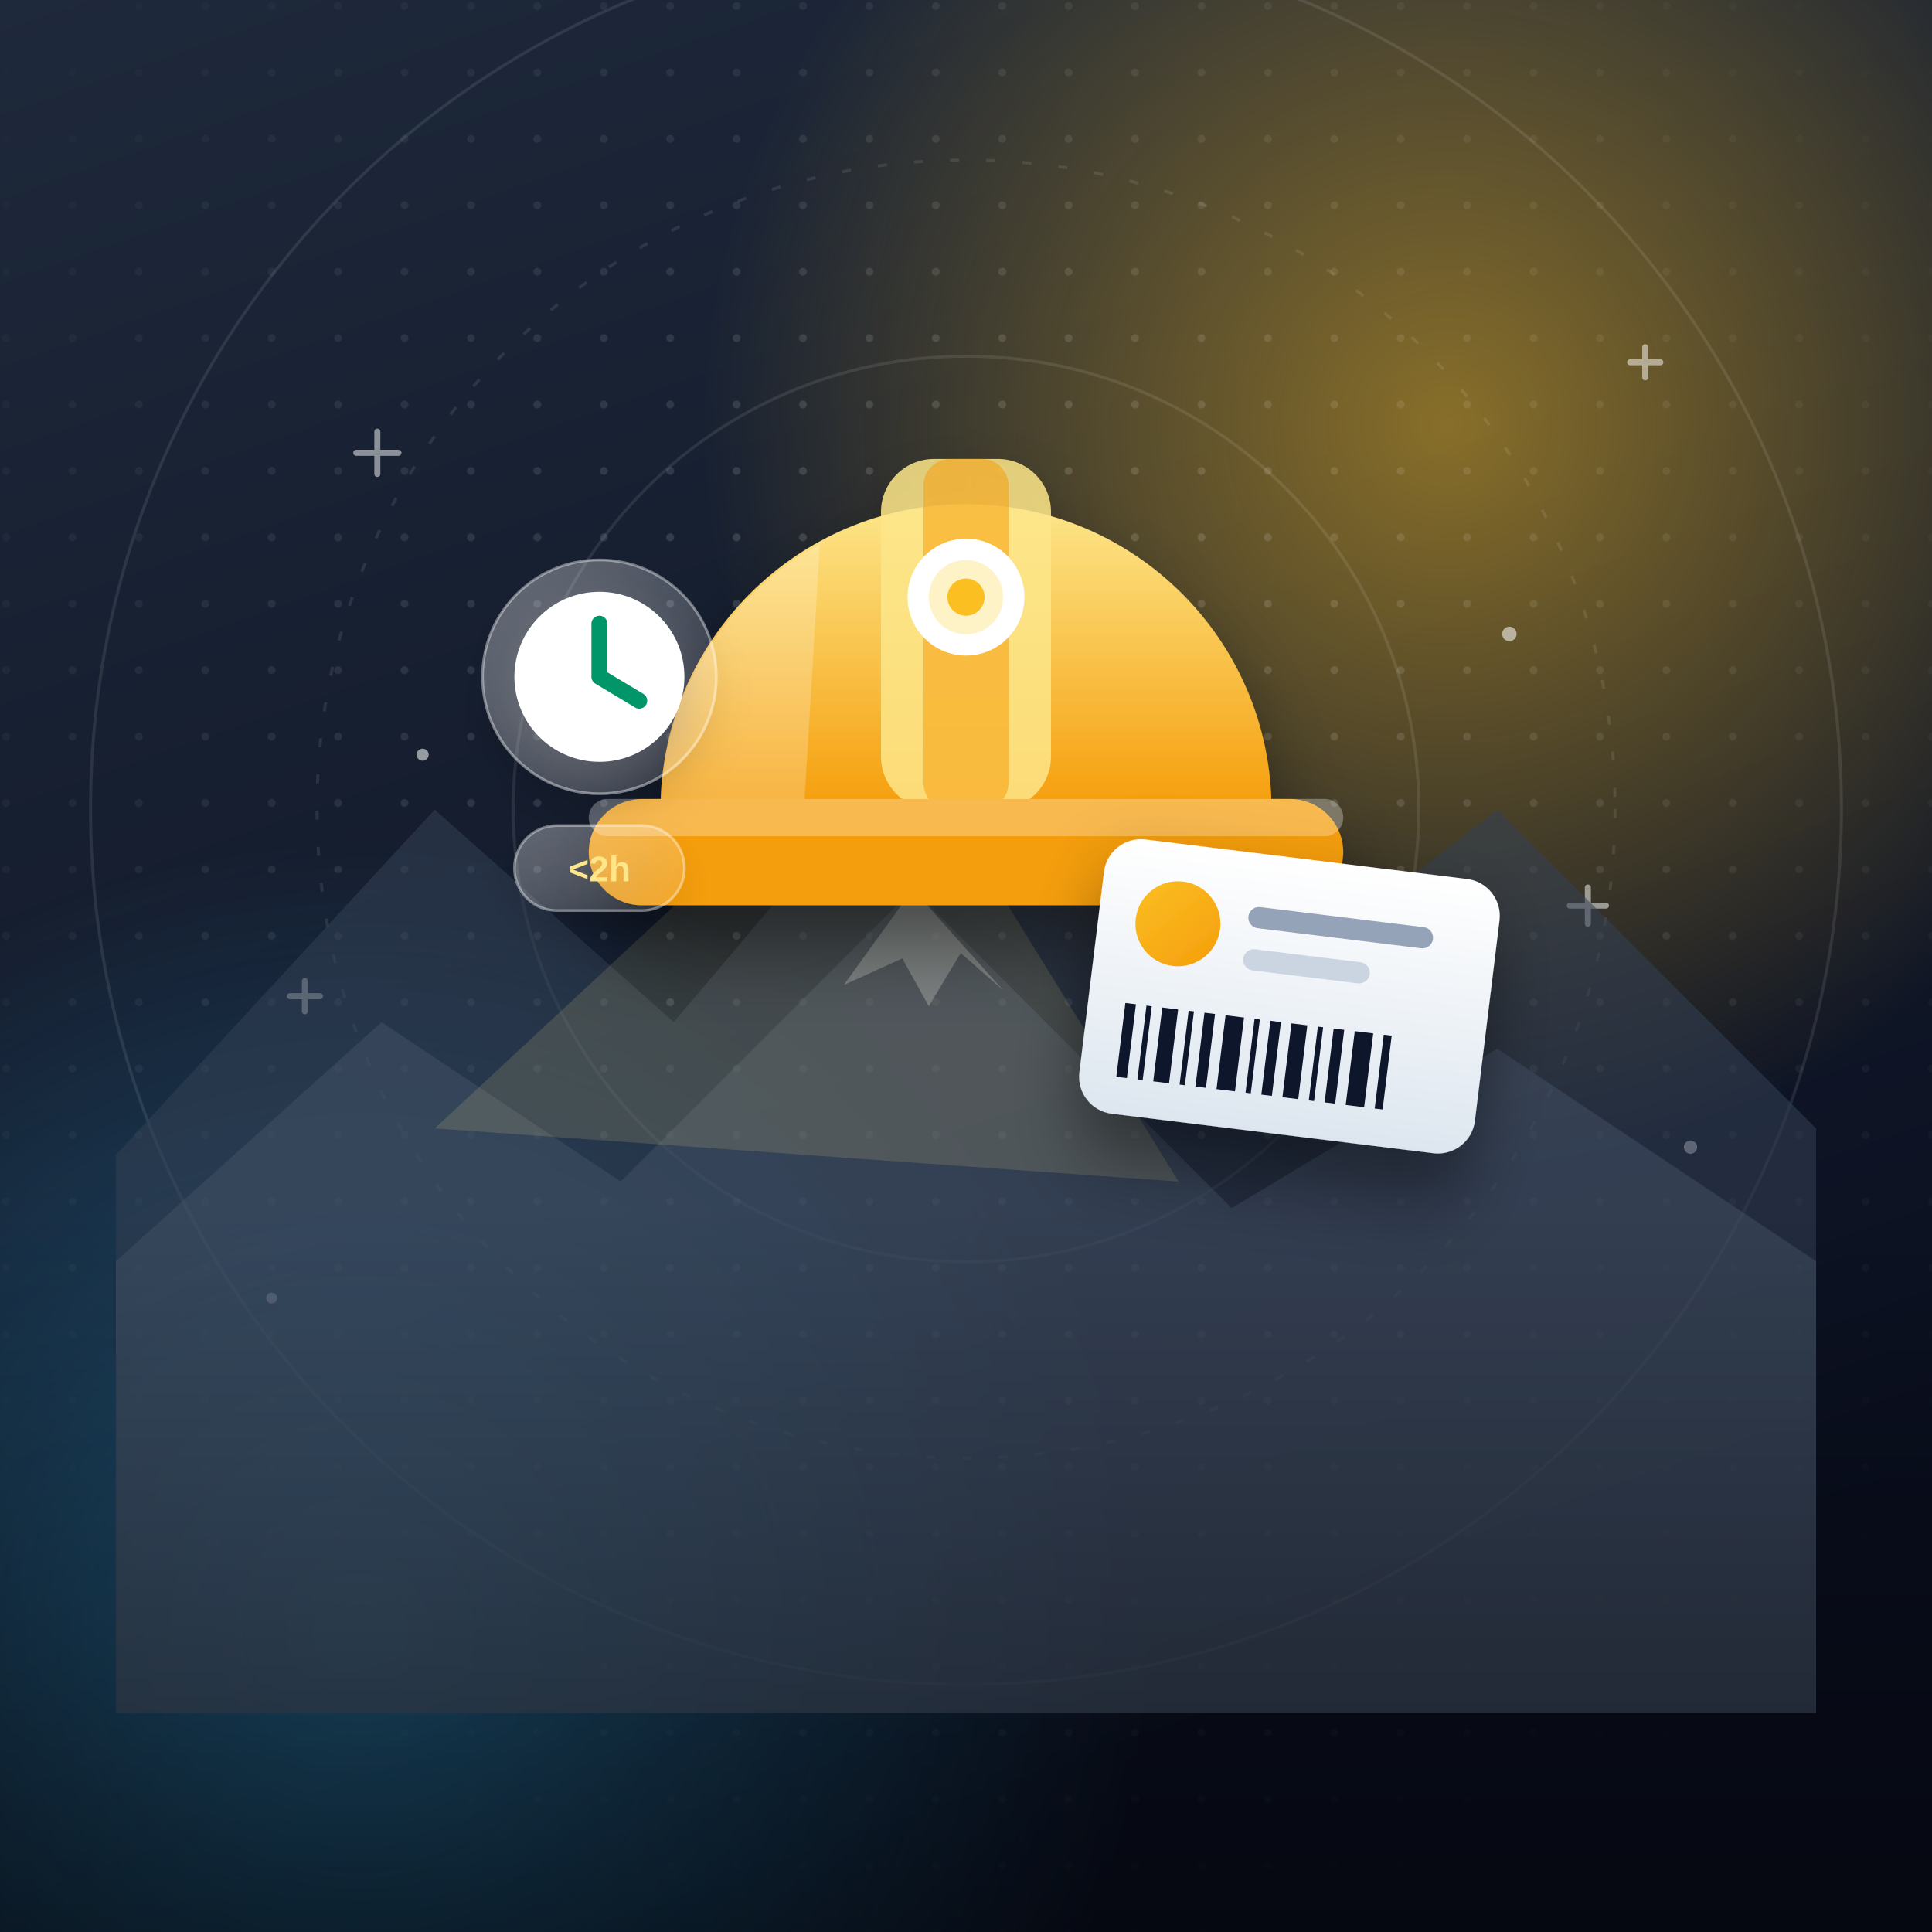
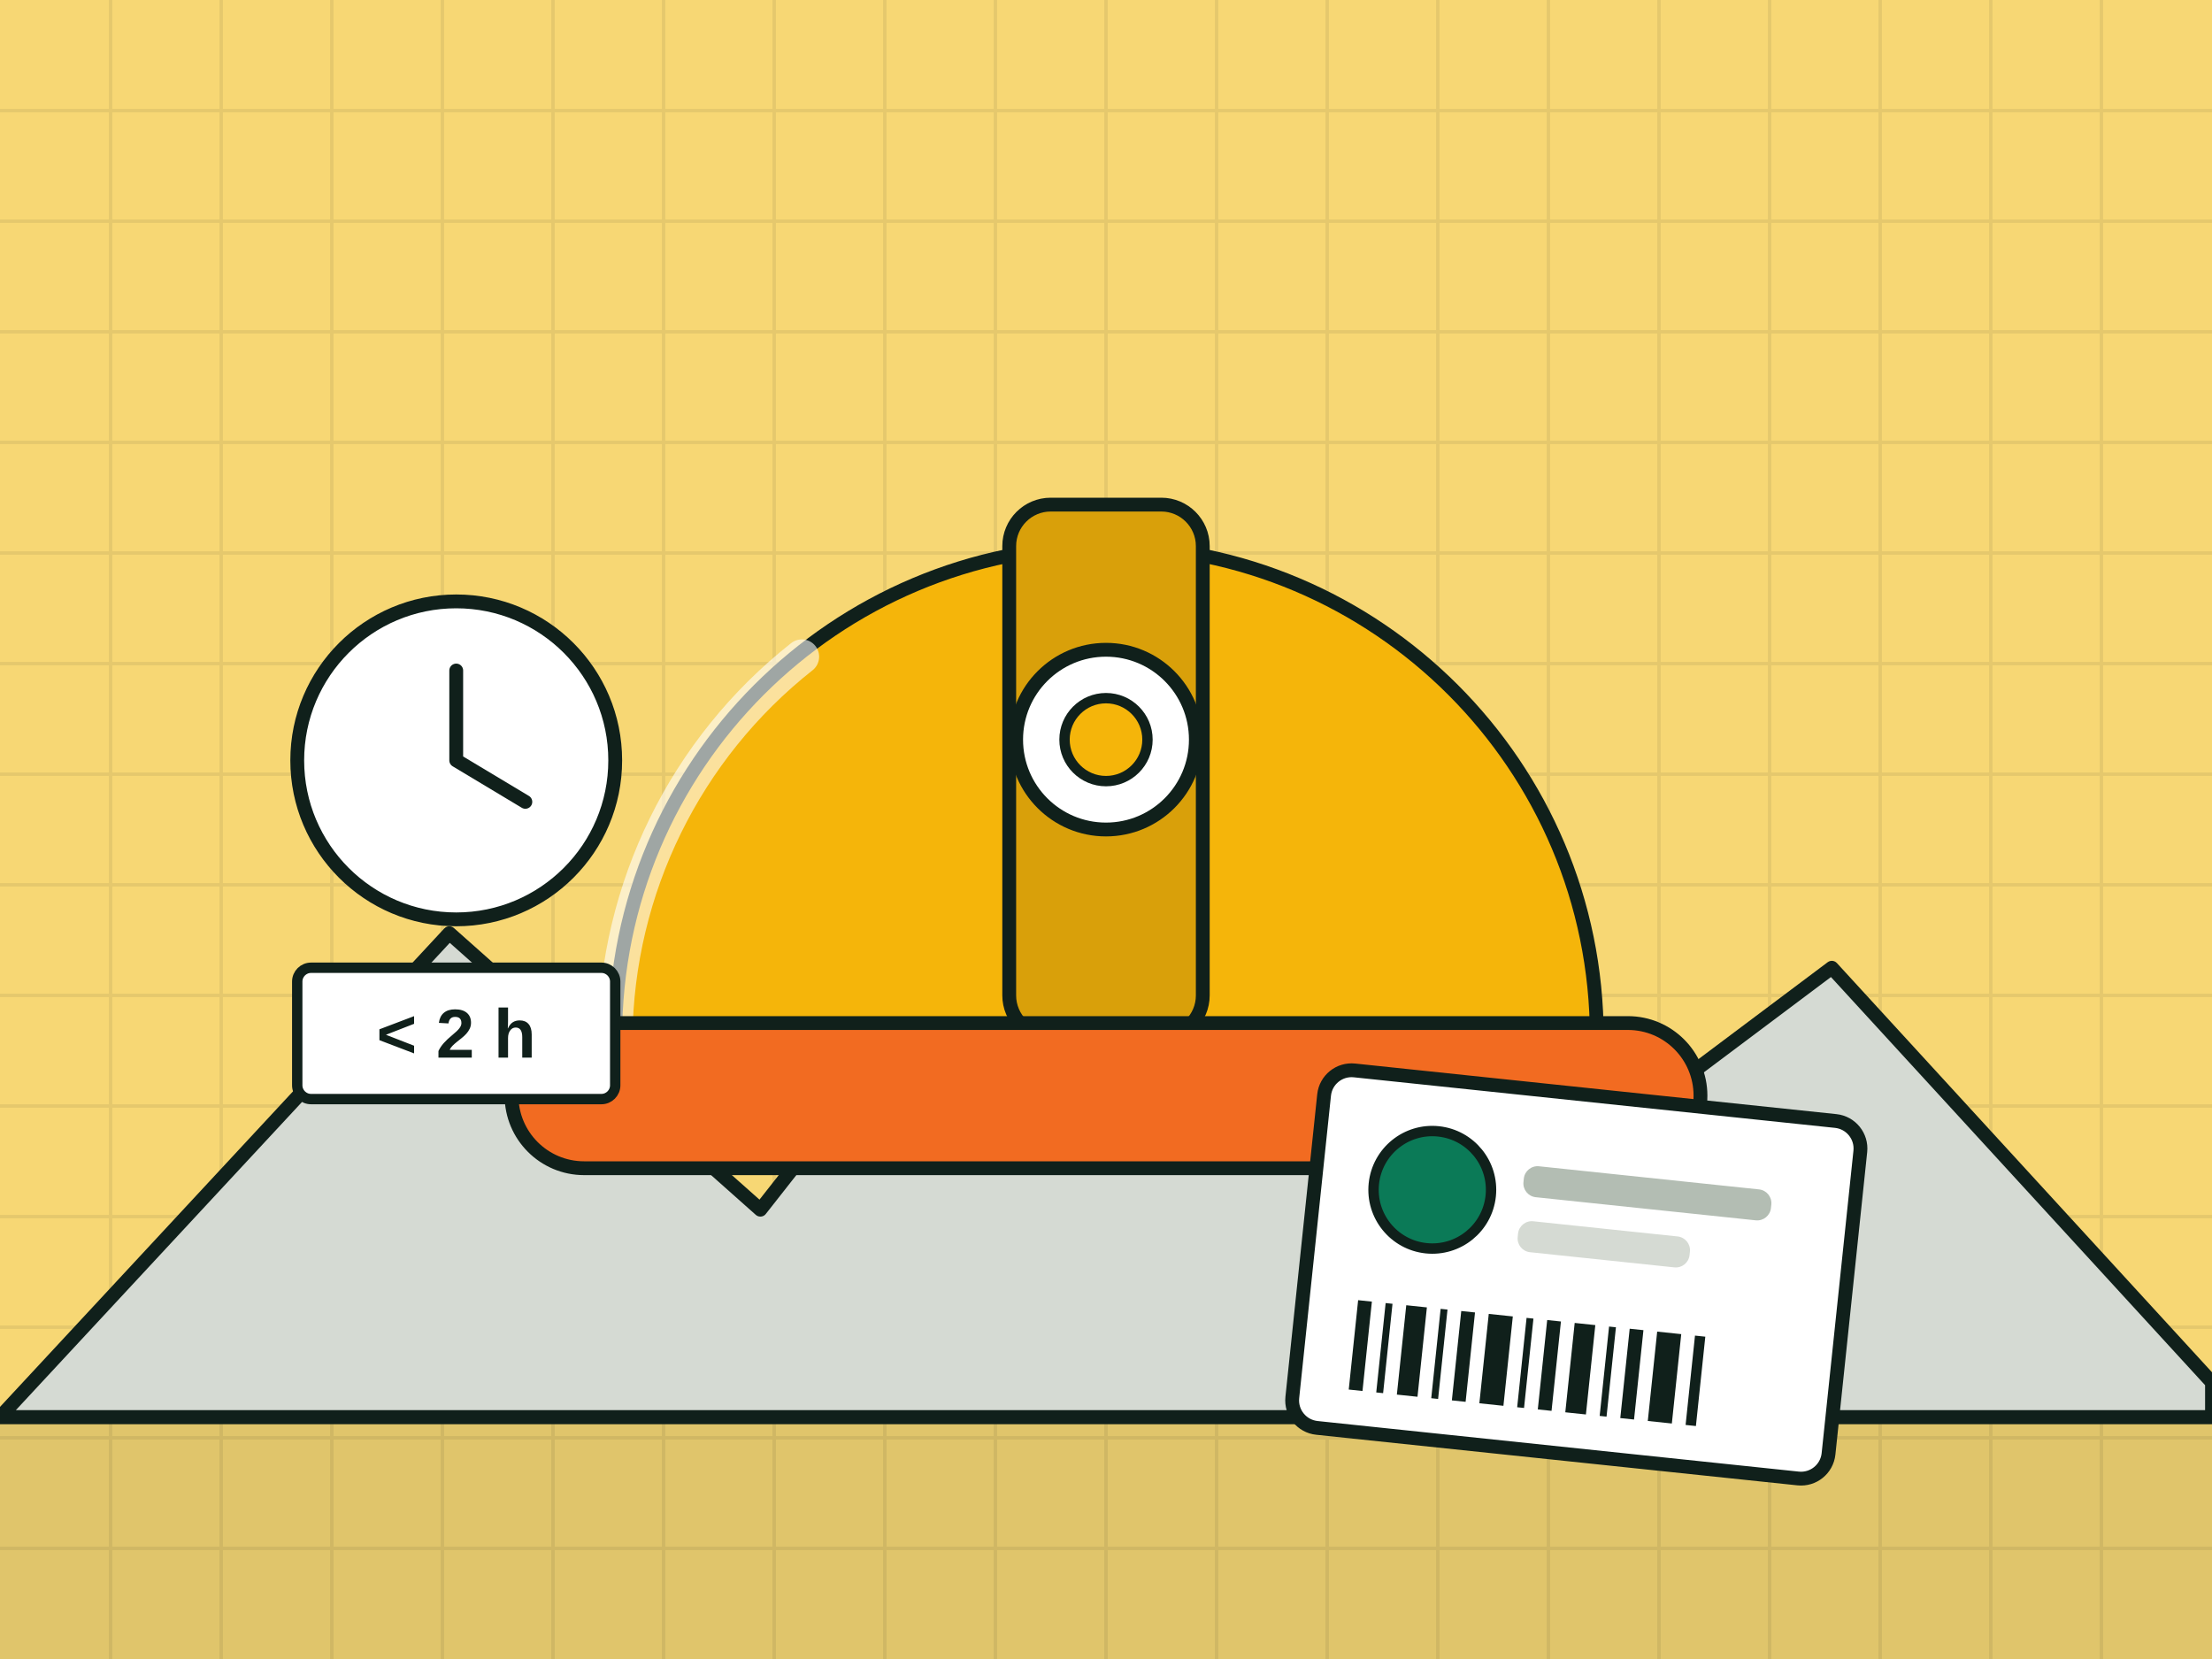
- <svg xmlns="http://www.w3.org/2000/svg" width="640" height="640" viewBox="0 0 640 640">
-   <defs>
-     <linearGradient id="bg" x1="0" y1="0" x2="0.35" y2="1">
-       <stop offset="0" stop-color="#1E293B" />
-       <stop offset="1" stop-color="#0A0F1F" />
-     </linearGradient>
-     <radialGradient id="glowA">
-       <stop offset="0" stop-color="#FBBF24" stop-opacity=".5" />
-       <stop offset="1" stop-color="#FBBF24" stop-opacity="0" />
-     </radialGradient>
-     <radialGradient id="glowB">
-       <stop offset="0" stop-color="#38BDF8" stop-opacity=".38" />
-       <stop offset="1" stop-color="#38BDF8" stop-opacity="0" />
-     </radialGradient>
-     <pattern id="dots" width="22" height="22" patternUnits="userSpaceOnUse">
-       <circle cx="2" cy="2" r="1.3" fill="#fff" fill-opacity=".18" />
-     </pattern>
-     <radialGradient id="fade" cx=".5" cy=".4" r=".62">
-       <stop offset="0" stop-color="#fff" />
-       <stop offset="1" stop-color="#000" />
-     </radialGradient>
-     <mask id="dotmask">
-       <rect width="640" height="640" fill="url(#fade)" />
-     </mask>
-     <linearGradient id="glass" x1="0" y1="0" x2="1" y2="1">
-       <stop offset="0" stop-color="#fff" stop-opacity=".34" />
-       <stop offset="1" stop-color="#fff" stop-opacity=".09" />
-     </linearGradient>
-     <linearGradient id="paper" x1="0" y1="0" x2="0" y2="1">
-       <stop offset="0" stop-color="#FFFFFF" />
-       <stop offset="1" stop-color="#DDE6EF" />
-     </linearGradient>
-     <linearGradient id="acc" x1="0" y1="0" x2="1" y2="1">
-       <stop offset="0" stop-color="#FBBF24" />
-       <stop offset="1" stop-color="#F59E0B" />
-     </linearGradient>
-     <linearGradient id="warm" x1="0" y1="0" x2="0" y2="1">
-       <stop offset="0" stop-color="#FDE68A" />
-       <stop offset="1" stop-color="#F59E0B" />
-     </linearGradient>
-     <linearGradient id="ground" x1="0" y1="0" x2="0" y2="1">
-       <stop offset="0" stop-color="#000" stop-opacity="0" />
-       <stop offset="1" stop-color="#000" stop-opacity=".45" />
-     </linearGradient>
-     <filter id="sh" x="-30%" y="-30%" width="160%" height="175%">
-       <feDropShadow dx="0" dy="16" stdDeviation="14" flood-color="#000" flood-opacity=".42" />
-     </filter>
-     <filter id="sh2" x="-30%" y="-30%" width="160%" height="175%">
-       <feDropShadow dx="0" dy="8" stdDeviation="7" flood-color="#000" flood-opacity=".35" />
-     </filter>
-     <filter id="soft" x="-50%" y="-50%" width="200%" height="200%">
-       <feGaussianBlur stdDeviation="9" />
-     </filter>
-   </defs>
-   <rect width="640" height="640" fill="url(#bg)" />
-   <circle cx="480" cy="140" r="250" fill="url(#glowA)" />
-   <circle cx="120" cy="540" r="260" fill="url(#glowB)" />
-   <rect width="640" height="640" fill="url(#dots)" mask="url(#dotmask)" />
-   <g fill="none" stroke="#fff" stroke-opacity=".09">
-     <circle cx="320" cy="268" r="150" />
-     <circle cx="320" cy="268" r="215" stroke-dasharray="3 9" />
-     <circle cx="320" cy="268" r="290" />
-   </g>
-   <g stroke="#fff" stroke-opacity=".5" stroke-width="2" stroke-linecap="round">
-     <path d="M118 150h14M125 143v14" />
-     <path d="M520 300h12M526 294v12" />
-     <path d="M540 120h10M545 115v10" />
-     <path d="M96 330h10M101 325v10" />
-   </g>
-   <g fill="#fff" fill-opacity=".55">
-     <circle cx="500" cy="210" r="2.4" />
-     <circle cx="140" cy="250" r="2" />
-     <circle cx="560" cy="380" r="2.2" />
-     <circle cx="90" cy="430" r="1.8" />
-   </g>
-   <g transform="translate(0 -30) translate(320 285) scale(.88) translate(-320 -285)">
-     <path d="M0 430 L120 300 L210 380 L320 250 L430 370 L520 300 L640 420 V640 H0Z" fill="#334155" fill-opacity=".55" />
-     <path d="M0 470 L100 380 L190 440 L300 330 L420 450 L520 390 L640 470 V640 H0Z" fill="#475569" fill-opacity=".45" />
-     <path d="M300 330 l-26 36 l22-10 l10 18 l12-20 l16 14Z" fill="#fff" fill-opacity=".25" />
-     <path d="M290 262 L120 420 L400 440 Z" fill="#FDE68A" fill-opacity=".14" />
-     <g filter="url(#sh)">
-       <path d="M205 300a115 115 0 0 1 230 0Z" fill="url(#warm)" />
-       <path d="M205 300a115 115 0 0 1 60-100l-6 100Z" fill="#fff" fill-opacity=".22" />
-       <rect x="288" y="168" width="64" height="132" rx="20" fill="#FDE68A" fill-opacity=".85" />
-       <rect x="304" y="168" width="32" height="132" rx="10" fill="#F59E0B" fill-opacity=".55" />
-       <rect x="178" y="296" width="284" height="40" rx="20" fill="#F59E0B" />
-       <rect x="178" y="296" width="284" height="14" rx="7" fill="#fff" fill-opacity=".28" />
-       <circle cx="320" cy="220" r="22" fill="#fff" />
-       <circle cx="320" cy="220" r="14" fill="#FEF3C7" />
-       <circle cx="320" cy="220" r="7" fill="#FBBF24" />
-     </g>
-     <g filter="url(#sh)" transform="rotate(7 440 360)">
-       <rect x="368" y="318" width="150" height="104" rx="14" fill="url(#paper)" />
-       <circle cx="398" cy="348" r="16" fill="url(#acc)" />
-       <rect x="424" y="338" width="70" height="8" rx="4" fill="#94A3B8" />
-       <rect x="424" y="354" width="48" height="8" rx="4" fill="#CBD5E1" />
-       <g fill="#0F172A">
-         <rect x="382" y="380" width="4" height="28" />
-         <rect x="390" y="380" width="2" height="28" />
-         <rect x="396" y="380" width="6" height="28" />
-         <rect x="406" y="380" width="2" height="28" />
-         <rect x="412" y="380" width="4" height="28" />
-         <rect x="420" y="380" width="7" height="28" />
-         <rect x="431" y="380" width="2" height="28" />
-         <rect x="437" y="380" width="4" height="28" />
-         <rect x="445" y="380" width="6" height="28" />
-         <rect x="455" y="380" width="2" height="28" />
-         <rect x="461" y="380" width="4" height="28" />
-         <rect x="469" y="380" width="7" height="28" />
-         <rect x="480" y="380" width="3" height="28" />
-       </g>
-     </g>
-     <g filter="url(#sh2)">
-       <circle cx="182" cy="250" r="44" fill="url(#glass)" stroke="#fff" stroke-opacity=".4" />
-       <circle cx="182" cy="250" r="32" fill="#fff" />
-       <path d="M182 230v20l15 9" fill="none" stroke="#059669" stroke-width="6" stroke-linecap="round" stroke-linejoin="round" />
-     </g>
-     <g filter="url(#sh2)">
-       <rect x="150" y="306" width="64" height="32" rx="16" fill="url(#glass)" stroke="#fff" stroke-opacity=".38" />
-       <text x="182" y="327" text-anchor="middle" font-family="Arial, Helvetica, sans-serif" font-weight="700" font-size="13.44" fill="#FDE68A">&lt;2h</text>
+ <svg xmlns="http://www.w3.org/2000/svg" width="640" height="480" viewBox="0 0 640 480">
+   <rect width="640" height="480" fill="#F7D774" />
+   <path d="M32 0V480M64 0V480M96 0V480M128 0V480M160 0V480M192 0V480M224 0V480M256 0V480M288 0V480M320 0V480M352 0V480M384 0V480M416 0V480M448 0V480M480 0V480M512 0V480M544 0V480M576 0V480M608 0V480M0 32H640M0 64H640M0 96H640M0 128H640M0 160H640M0 192H640M0 224H640M0 256H640M0 288H640M0 320H640M0 352H640M0 384H640M0 416H640M0 448H640" stroke="#10201B" stroke-opacity=".08" stroke-width="1" fill="none" />
+   <rect y="410" width="640" height="70" fill="#10201B" fill-opacity=".1" />
+   <path d="M0 410H640" stroke="#10201B" stroke-width="4" stroke-linejoin="round" stroke-linecap="round" fill="none" />
+   <path d="M0 410L130 270L220 350L330 210L450 340L530 280L640 400V410Z" fill="#D5DAD3" stroke="#10201B" stroke-width="4" stroke-linejoin="round" stroke-linecap="round" />
+   <path d="M330 210l-34 46 28-10 10 22 14-24 22 16z" fill="#FFFFFF" stroke="#10201B" stroke-width="3" stroke-linejoin="round" stroke-linecap="round" />
+   <path d="M178 300a142 142 0 0 1 284 0Z" fill="#F5B50A" stroke="#10201B" stroke-width="4" stroke-linejoin="round" stroke-linecap="round" />
+   <path d="M178 300a142 142 0 0 1 54-110" fill="none" stroke="#FFFFFF" stroke-opacity=".6" stroke-width="10" stroke-linecap="round" />
+   <rect x="292" y="146" width="56" height="154" rx="12" fill="#D9A00A" stroke="#10201B" stroke-width="4" stroke-linejoin="round" stroke-linecap="round" />
+   <rect x="148" y="296" width="344" height="42" rx="21" fill="#F26B21" stroke="#10201B" stroke-width="4" stroke-linejoin="round" stroke-linecap="round" />
+   <circle cx="320" cy="214" r="26" fill="#FFFFFF" stroke="#10201B" stroke-width="4" stroke-linejoin="round" stroke-linecap="round" />
+   <circle cx="320" cy="214" r="12" fill="#F5B50A" stroke="#10201B" stroke-width="3" stroke-linejoin="round" stroke-linecap="round" />
+   <g transform="rotate(6 450 350)">
+     <rect x="380" y="316" width="156" height="104" rx="8" fill="#FFFFFF" stroke="#10201B" stroke-width="4" stroke-linejoin="round" stroke-linecap="round" />
+     <circle cx="414" cy="348" r="17" fill="#0B7A57" stroke="#10201B" stroke-width="3" stroke-linejoin="round" stroke-linecap="round" />
+     <rect x="440" y="338" width="72" height="9" rx="4" fill="#B3BDB3" />
+     <rect x="440" y="354" width="50" height="9" rx="4" fill="#D5DAD3" />
+     <g fill="#10201B">
+       <rect x="396" y="382" width="4" height="26" />
+       <rect x="404" y="382" width="2" height="26" />
+       <rect x="410" y="382" width="6" height="26" />
+       <rect x="420" y="382" width="2" height="26" />
+       <rect x="426" y="382" width="4" height="26" />
+       <rect x="434" y="382" width="7" height="26" />
+       <rect x="445" y="382" width="2" height="26" />
+       <rect x="451" y="382" width="4" height="26" />
+       <rect x="459" y="382" width="6" height="26" />
+       <rect x="469" y="382" width="2" height="26" />
+       <rect x="475" y="382" width="4" height="26" />
+       <rect x="483" y="382" width="7" height="26" />
+       <rect x="494" y="382" width="3" height="26" />
    </g>
  </g>
-   <rect y="400" width="640" height="240" fill="url(#ground)" />
+   <circle cx="132" cy="220" r="46" fill="#FFFFFF" stroke="#10201B" stroke-width="4" stroke-linejoin="round" stroke-linecap="round" />
+   <path d="M132 194v26l20 12" fill="none" stroke="#10201B" stroke-width="4" stroke-linejoin="round" stroke-linecap="round" />
+   <rect x="86" y="280" width="92" height="38" rx="4" fill="#FFFFFF" stroke="#10201B" stroke-width="3" stroke-linejoin="round" stroke-linecap="round" />
+   <text x="132" y="306" text-anchor="middle" font-family="Arial, Helvetica, sans-serif" font-weight="700" font-size="20" fill="#10201B">&lt; 2 h</text>
</svg>
